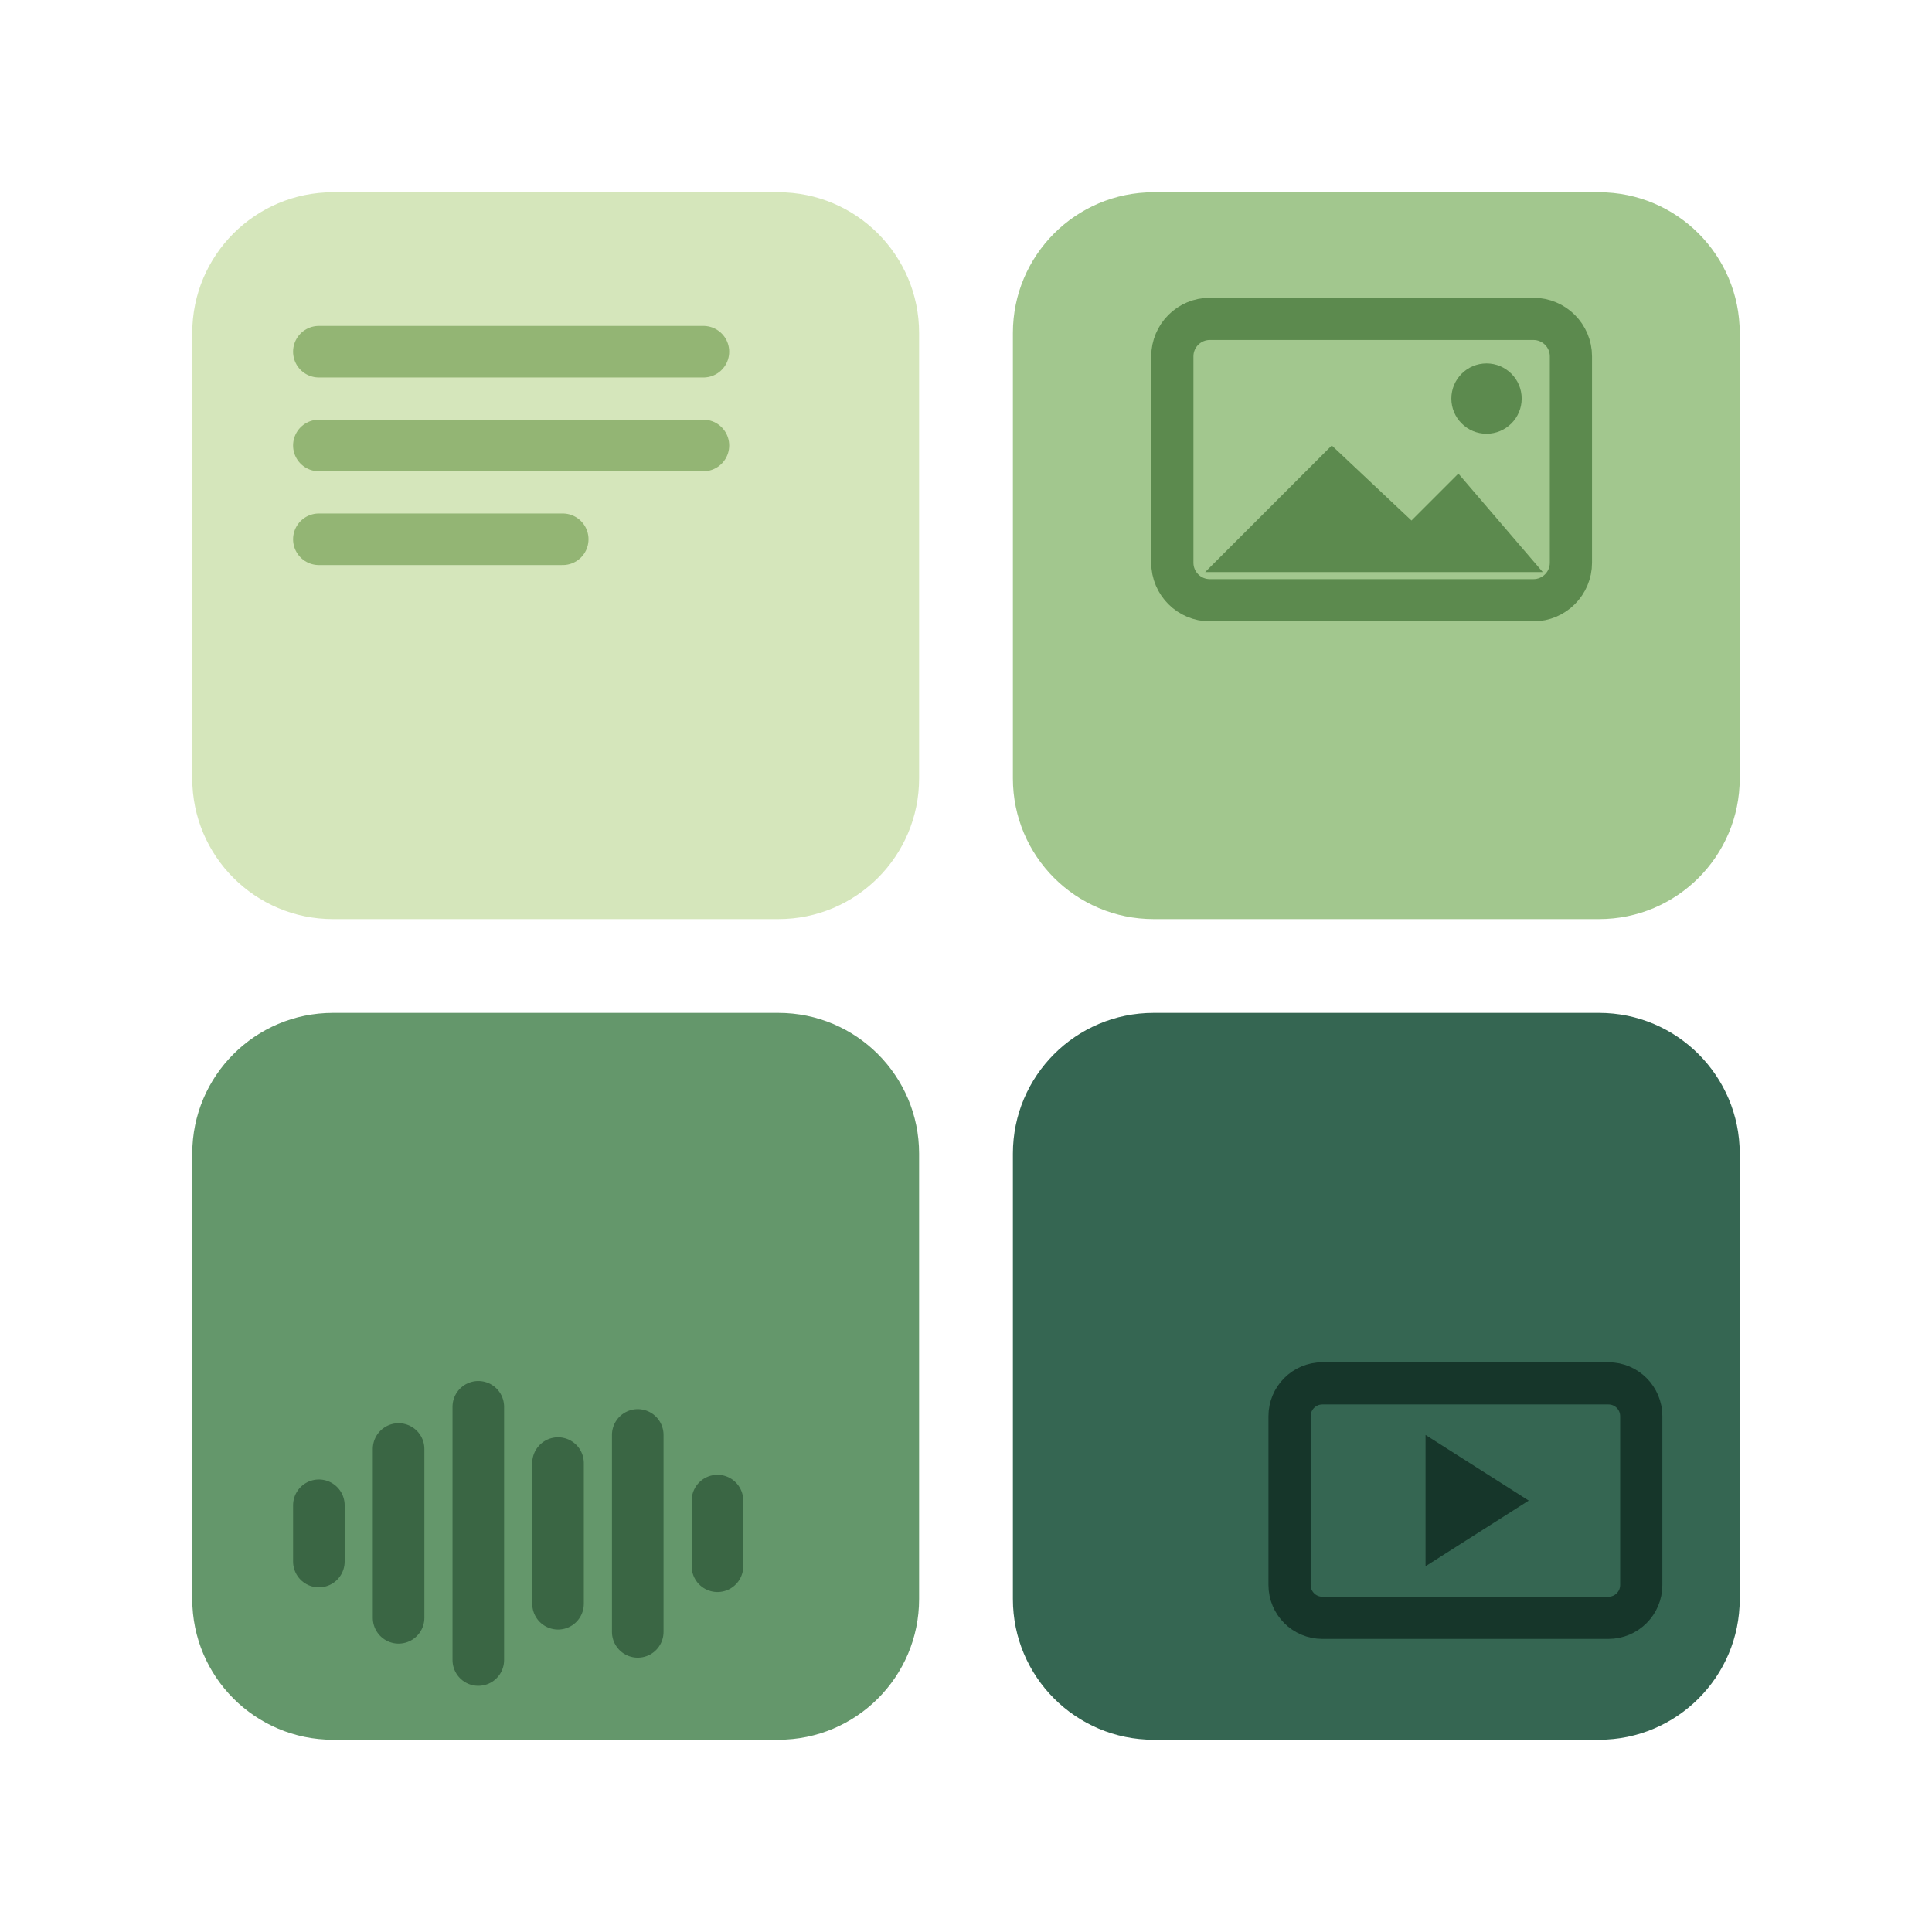
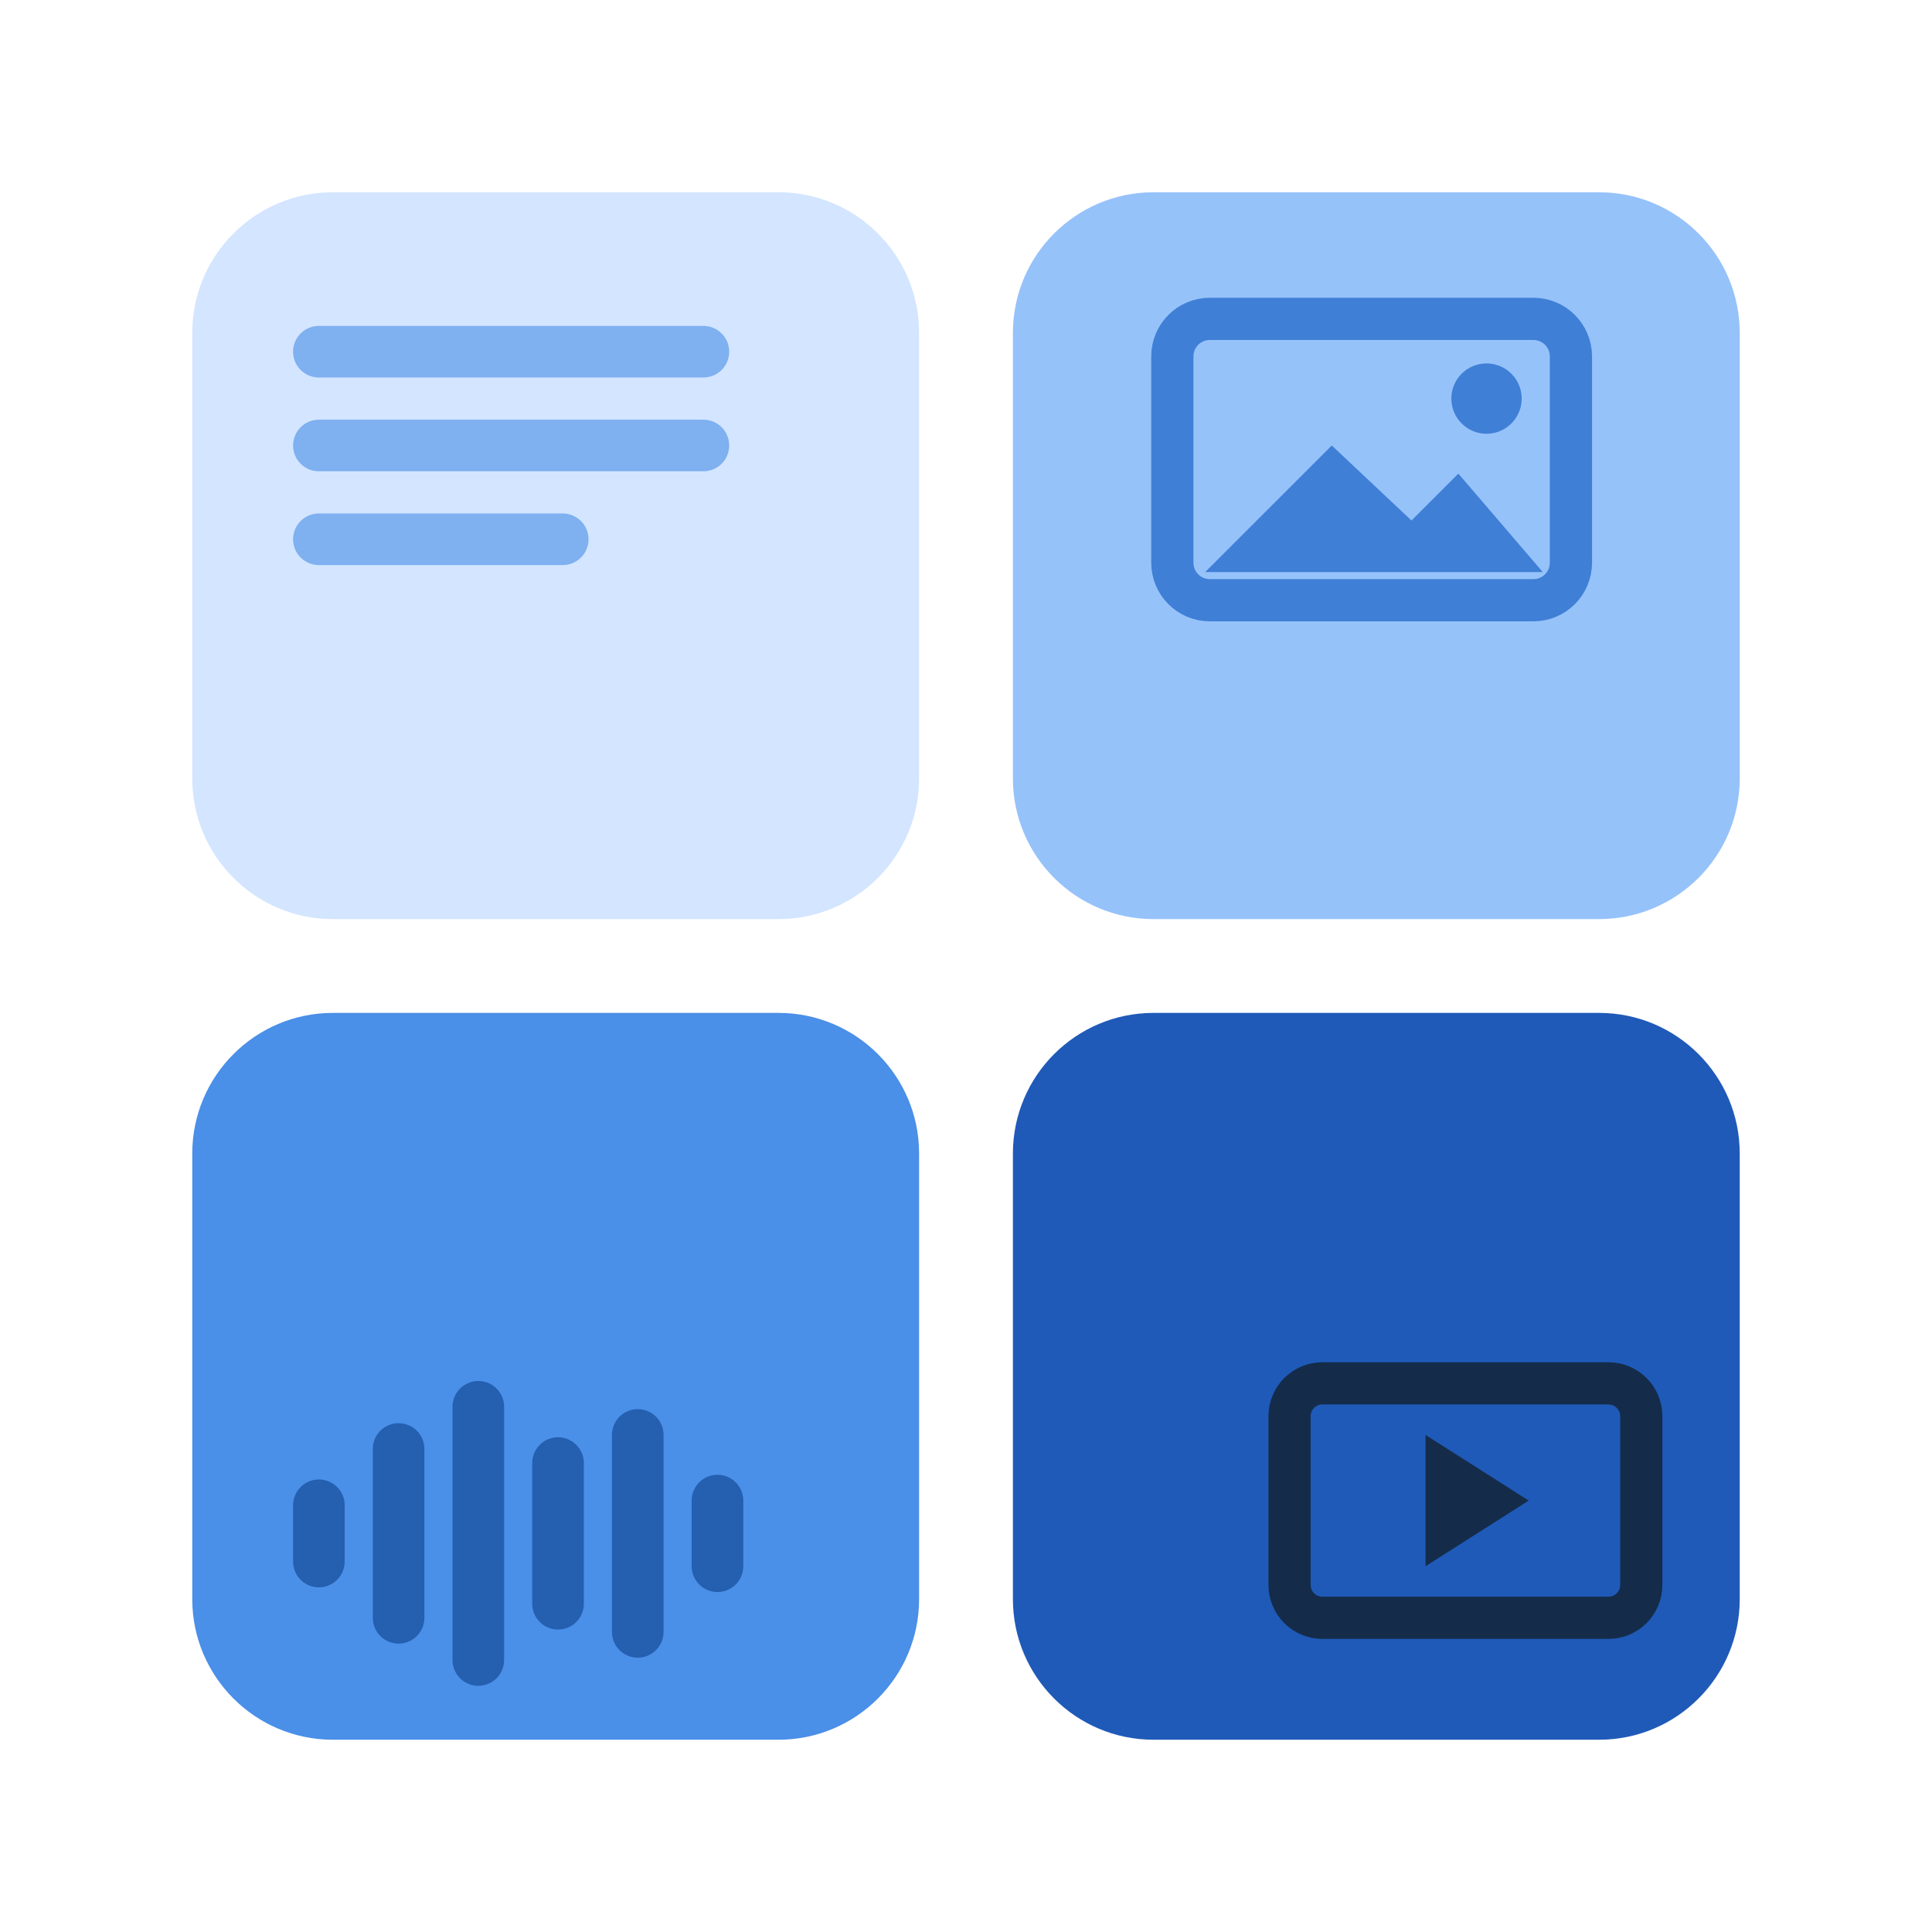
<svg xmlns="http://www.w3.org/2000/svg" viewBox="0 0 1024 1024" width="1024" height="1024">
  <g transform="scale(1.242718) translate(-100 -100)">
-     <rect x="182" y="182" width="310" height="310" rx="60" fill="#D5E6BB" />
-     <rect x="532" y="182" width="310" height="310" rx="60" fill="#A2C78E" />
-     <rect x="182" y="532" width="310" height="310" rx="60" fill="#64976B" />
-     <rect x="532" y="532" width="310" height="310" rx="60" fill="#356652" />
-     <path d="M236 250 H400 M236 290 H400 M236 330 H340" stroke="#93B574" stroke-width="22" stroke-linecap="round" fill="none" />
-     <rect x="600" y="236" width="170" height="120" rx="16" fill="none" stroke="#5C8A4E" stroke-width="18" />
-     <path d="M614 344 L668 290 L702 322 L722 302 L758 344 Z" fill="#5C8A4E" />
-     <circle cx="734" cy="270" r="15" fill="#5C8A4E" />
-     <path d="M236 742 V766 M270 718 V790 M304 700 V808 M338 724 V784 M372 712 V796 M406 740 V768" stroke="#3A6644" stroke-width="22" stroke-linecap="round" fill="none" />
-     <rect x="650" y="690" width="150" height="100" rx="14" fill="none" stroke="#16362A" stroke-width="18" />
-     <path d="M708 712 L752 740 L708 768 Z" fill="#16362A" />
+     <rect x="182" y="182" width="310" height="310" rx="60" fill="#D3E5FF" />
+     <rect x="532" y="182" width="310" height="310" rx="60" fill="#96C2FA" />
+     <rect x="182" y="532" width="310" height="310" rx="60" fill="#4A8FE8" />
+     <rect x="532" y="532" width="310" height="310" rx="60" fill="#1F5AB8" />
+     <path d="M236 250 H400 M236 290 H400 M236 330 H340" stroke="#7FB0F0" stroke-width="22" stroke-linecap="round" fill="none" />
+     <rect x="600" y="236" width="170" height="120" rx="16" fill="none" stroke="#3F7FD6" stroke-width="18" />
+     <path d="M614 344 L668 290 L702 322 L722 302 L758 344 Z" fill="#3F7FD6" />
+     <circle cx="734" cy="270" r="15" fill="#3F7FD6" />
+     <path d="M236 742 V766 M270 718 V790 M304 700 V808 M338 724 V784 M372 712 V796 M406 740 V768" stroke="#245FB0" stroke-width="22" stroke-linecap="round" fill="none" />
+     <rect x="650" y="690" width="150" height="100" rx="14" fill="none" stroke="#142C4A" stroke-width="18" />
+     <path d="M708 712 L752 740 L708 768 Z" fill="#142C4A" />
  </g>
</svg>
